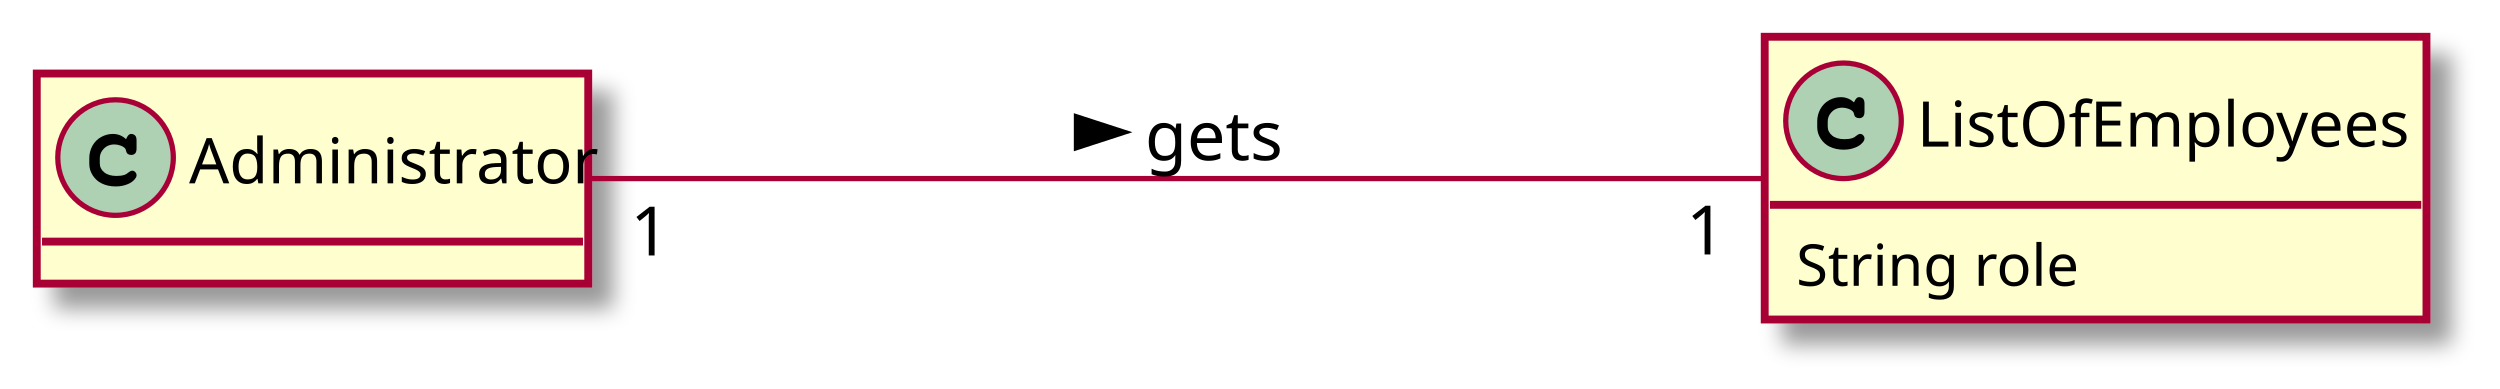
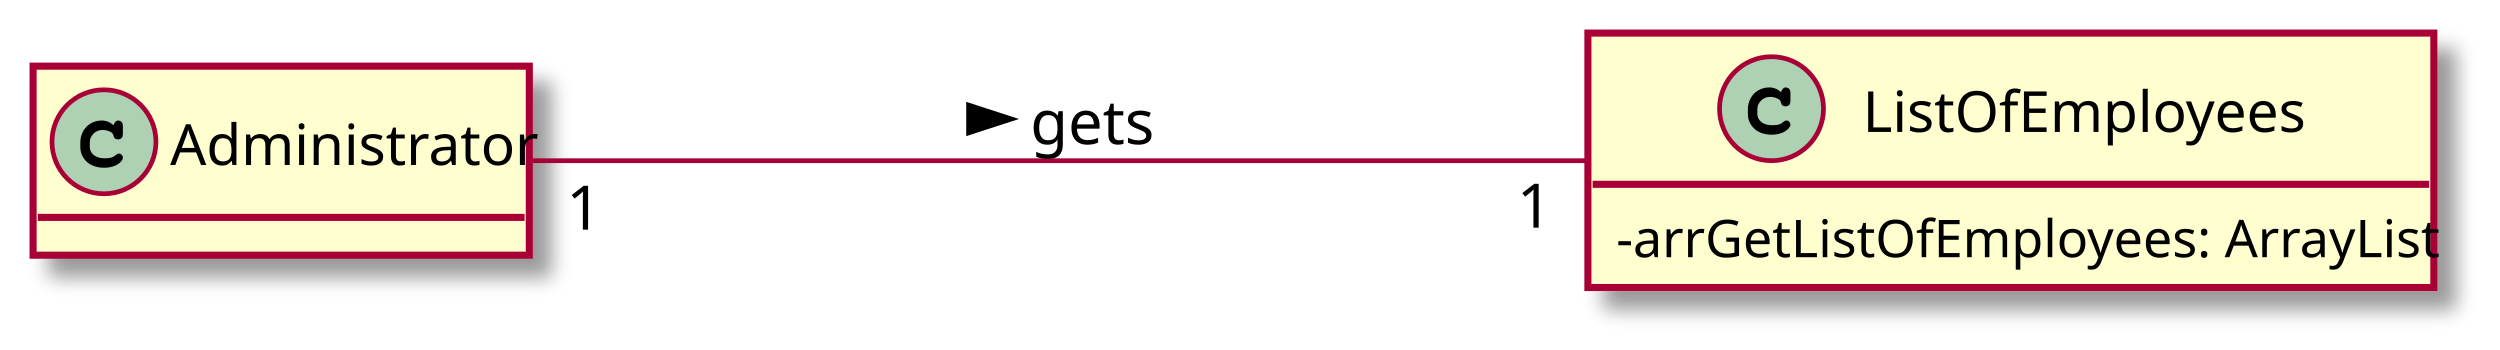
- <svg xmlns="http://www.w3.org/2000/svg" contentScriptType="application/ecmascript" contentStyleType="text/css" height="74px" preserveAspectRatio="none" style="width:476px;height:74px;background:#FFFFFF;" version="1.1" viewBox="0 0 476 74" width="476px" zoomAndPan="magnify">
+ <svg xmlns="http://www.w3.org/2000/svg" contentScriptType="application/ecmascript" contentStyleType="text/css" height="74px" preserveAspectRatio="none" style="width:529px;height:74px;background:#FFFFFF;" version="1.1" viewBox="0 0 529 74" width="529px" zoomAndPan="magnify">
  <defs>
-     <filter height="300%" id="fe2181fyof7ni" width="300%" x="-1" y="-1">
+     <filter height="300%" id="f6jswla2szbi9" width="300%" x="-1" y="-1">
      <feGaussianBlur result="blurOut" stdDeviation="2.0" />
      <feColorMatrix in="blurOut" result="blurOut2" type="matrix" values="0 0 0 0 0 0 0 0 0 0 0 0 0 0 0 0 0 0 .4 0" />
      <feOffset dx="4.0" dy="4.0" in="blurOut2" result="blurOut3" />
      <feBlend in="SourceGraphic" in2="blurOut3" mode="normal" />
    </filter>
  </defs>
  <g>
-     <rect codeLine="5" fill="#FEFECE" filter="url(#fe2181fyof7ni)" height="40" id="Administrator" style="stroke:#A80036;stroke-width:1.5;" width="105" x="7" y="14" />
+     <rect codeLine="6" fill="#FEFECE" filter="url(#f6jswla2szbi9)" height="40" id="Administrator" style="stroke:#A80036;stroke-width:1.5;" width="105" x="7" y="14" />
    <ellipse cx="22" cy="30" fill="#ADD1B2" rx="11" ry="11" style="stroke:#A80036;stroke-width:1.0;" />
    <path d="M24,26.5 Q24.203,26 24.438,25.75 Q24.672,25.5 24.938,25.5 Q25.406,25.5 25.703,25.781 Q26,26.062 26,26.719 L26,28.281 Q26,28.938 25.719,29.219 Q25.438,29.5 25,29.5 Q24.609,29.5 24.359,29.328 Q24.109,29.156 24,28.703 Q23.953,28.391 23.781,28.219 Q23.469,27.891 22.906,27.703 Q22.344,27.5 21.781,27.5 Q21.078,27.5 20.484,27.781 Q19.906,28.062 19.453,28.688 Q19,29.312 19,30.172 L19,31.094 Q19,32.125 19.844,32.812 Q20.688,33.5 22.188,33.5 Q23.078,33.5 23.703,33.297 Q24.062,33.188 24.469,32.828 Q24.734,32.625 24.875,32.562 Q25.016,32.5 25.188,32.5 Q25.516,32.5 25.75,32.766 Q26,33.016 26,33.375 Q26,33.719 25.656,34.125 Q25.156,34.719 24.359,35.047 Q23.312,35.5 22.031,35.5 Q20.531,35.5 19.328,34.906 Q18.359,34.438 17.672,33.422 Q17,32.406 17,31.203 L17,30.109 Q17,28.859 17.594,27.766 Q18.203,26.672 19.25,26.094 Q20.312,25.5 21.5,25.5 Q22.219,25.5 22.844,25.75 Q23.469,26 24,26.5 Z " fill="#000000" />
    <text fill="#000000" font-family="sans-serif" font-size="12" lengthAdjust="spacing" textLength="73" x="36" y="34.91">Administrator</text>
    <line style="stroke:#A80036;stroke-width:1.5;" x1="8" x2="111" y1="46" y2="46" />
-     <rect codeLine="6" fill="#FEFECE" filter="url(#fe2181fyof7ni)" height="53.836" id="ListOfEmployees" style="stroke:#A80036;stroke-width:1.5;" width="126" x="336" y="7" />
-     <ellipse cx="351" cy="23" fill="#ADD1B2" rx="11" ry="11" style="stroke:#A80036;stroke-width:1.0;" />
-     <path d="M353,19.5 Q353.203,19 353.438,18.75 Q353.672,18.5 353.938,18.5 Q354.406,18.5 354.703,18.781 Q355,19.062 355,19.719 L355,21.281 Q355,21.938 354.719,22.219 Q354.438,22.5 354,22.5 Q353.609,22.5 353.359,22.328 Q353.109,22.156 353,21.703 Q352.953,21.391 352.781,21.219 Q352.469,20.891 351.906,20.703 Q351.344,20.5 350.781,20.5 Q350.078,20.5 349.484,20.781 Q348.906,21.062 348.453,21.688 Q348,22.312 348,23.172 L348,24.094 Q348,25.125 348.844,25.812 Q349.688,26.5 351.188,26.5 Q352.078,26.5 352.703,26.297 Q353.062,26.188 353.469,25.828 Q353.734,25.625 353.875,25.562 Q354.016,25.5 354.188,25.5 Q354.516,25.5 354.75,25.766 Q355,26.016 355,26.375 Q355,26.719 354.656,27.125 Q354.156,27.719 353.359,28.047 Q352.312,28.5 351.031,28.5 Q349.531,28.5 348.328,27.906 Q347.359,27.438 346.672,26.422 Q346,25.406 346,24.203 L346,23.109 Q346,21.859 346.594,20.766 Q347.203,19.672 348.25,19.094 Q349.312,18.5 350.5,18.5 Q351.219,18.5 351.844,18.75 Q352.469,19 353,19.5 Z " fill="#000000" />
-     <text fill="#000000" font-family="sans-serif" font-size="12" lengthAdjust="spacing" textLength="94" x="365" y="27.91">ListOfEmployees</text>
-     <line style="stroke:#A80036;stroke-width:1.5;" x1="337" x2="461" y1="39" y2="39" />
-     <text fill="#000000" font-family="sans-serif" font-size="11" lengthAdjust="spacing" textLength="49" x="342" y="54.419">String role</text>
-     <path codeLine="10" d="M112.13,34 C172.23,34 271.46,34 335.77,34 " fill="none" id="Administrator-ListOfEmployees" style="stroke:#A80036;stroke-width:1.0;" />
+     <rect codeLine="7" fill="#FEFECE" filter="url(#f6jswla2szbi9)" height="53.836" id="ListOfEmployees" style="stroke:#A80036;stroke-width:1.5;" width="179" x="336" y="7" />
+     <ellipse cx="374.85" cy="23" fill="#ADD1B2" rx="11" ry="11" style="stroke:#A80036;stroke-width:1.0;" />
+     <path d="M376.85,19.5 Q377.053,19 377.288,18.75 Q377.522,18.5 377.788,18.5 Q378.256,18.5 378.553,18.781 Q378.85,19.062 378.85,19.719 L378.85,21.281 Q378.85,21.938 378.569,22.219 Q378.288,22.5 377.85,22.5 Q377.459,22.5 377.209,22.328 Q376.959,22.156 376.85,21.703 Q376.803,21.391 376.631,21.219 Q376.319,20.891 375.756,20.703 Q375.194,20.5 374.631,20.5 Q373.928,20.5 373.334,20.781 Q372.756,21.062 372.303,21.688 Q371.85,22.312 371.85,23.172 L371.85,24.094 Q371.85,25.125 372.694,25.812 Q373.538,26.5 375.038,26.5 Q375.928,26.5 376.553,26.297 Q376.913,26.188 377.319,25.828 Q377.584,25.625 377.725,25.562 Q377.866,25.5 378.038,25.5 Q378.366,25.5 378.6,25.766 Q378.85,26.016 378.85,26.375 Q378.85,26.719 378.506,27.125 Q378.006,27.719 377.209,28.047 Q376.163,28.5 374.881,28.5 Q373.381,28.5 372.178,27.906 Q371.209,27.438 370.522,26.422 Q369.85,25.406 369.85,24.203 L369.85,23.109 Q369.85,21.859 370.444,20.766 Q371.053,19.672 372.1,19.094 Q373.163,18.5 374.35,18.5 Q375.069,18.5 375.694,18.75 Q376.319,19 376.85,19.5 Z " fill="#000000" />
+     <text fill="#000000" font-family="sans-serif" font-size="12" lengthAdjust="spacing" textLength="94" x="394.15" y="27.91">ListOfEmployees</text>
+     <line style="stroke:#A80036;stroke-width:1.5;" x1="337" x2="514" y1="39" y2="39" />
+     <text fill="#000000" font-family="sans-serif" font-size="11" lengthAdjust="spacing" textLength="167" x="342" y="54.419">-arrGetListOfEmployees: ArrayList</text>
+     <path codeLine="11" d="M112.27,34 C170.36,34 265.64,34 335.7,34 " fill="none" id="Administrator-ListOfEmployees" style="stroke:#A80036;stroke-width:1.0;" />
    <polygon fill="#000000" points="214,25.176,204.955,22.237,204.955,28.115,214,25.176" style="stroke:#000000;stroke-width:1.0;" />
    <text fill="#000000" font-family="sans-serif" font-size="13" lengthAdjust="spacing" textLength="25" x="218" y="30.495">gets</text>
-     <text fill="#000000" font-family="sans-serif" font-size="13" lengthAdjust="spacing" textLength="7" x="120.023" y="48.645">1</text>
-     <text fill="#000000" font-family="sans-serif" font-size="13" lengthAdjust="spacing" textLength="7" x="321.054" y="48.45">1</text>
+     <text fill="#000000" font-family="sans-serif" font-size="13" lengthAdjust="spacing" textLength="7" x="119.831" y="48.594">1</text>
+     <text fill="#000000" font-family="sans-serif" font-size="13" lengthAdjust="spacing" textLength="7" x="320.974" y="48.179">1</text>
  </g>
</svg>
